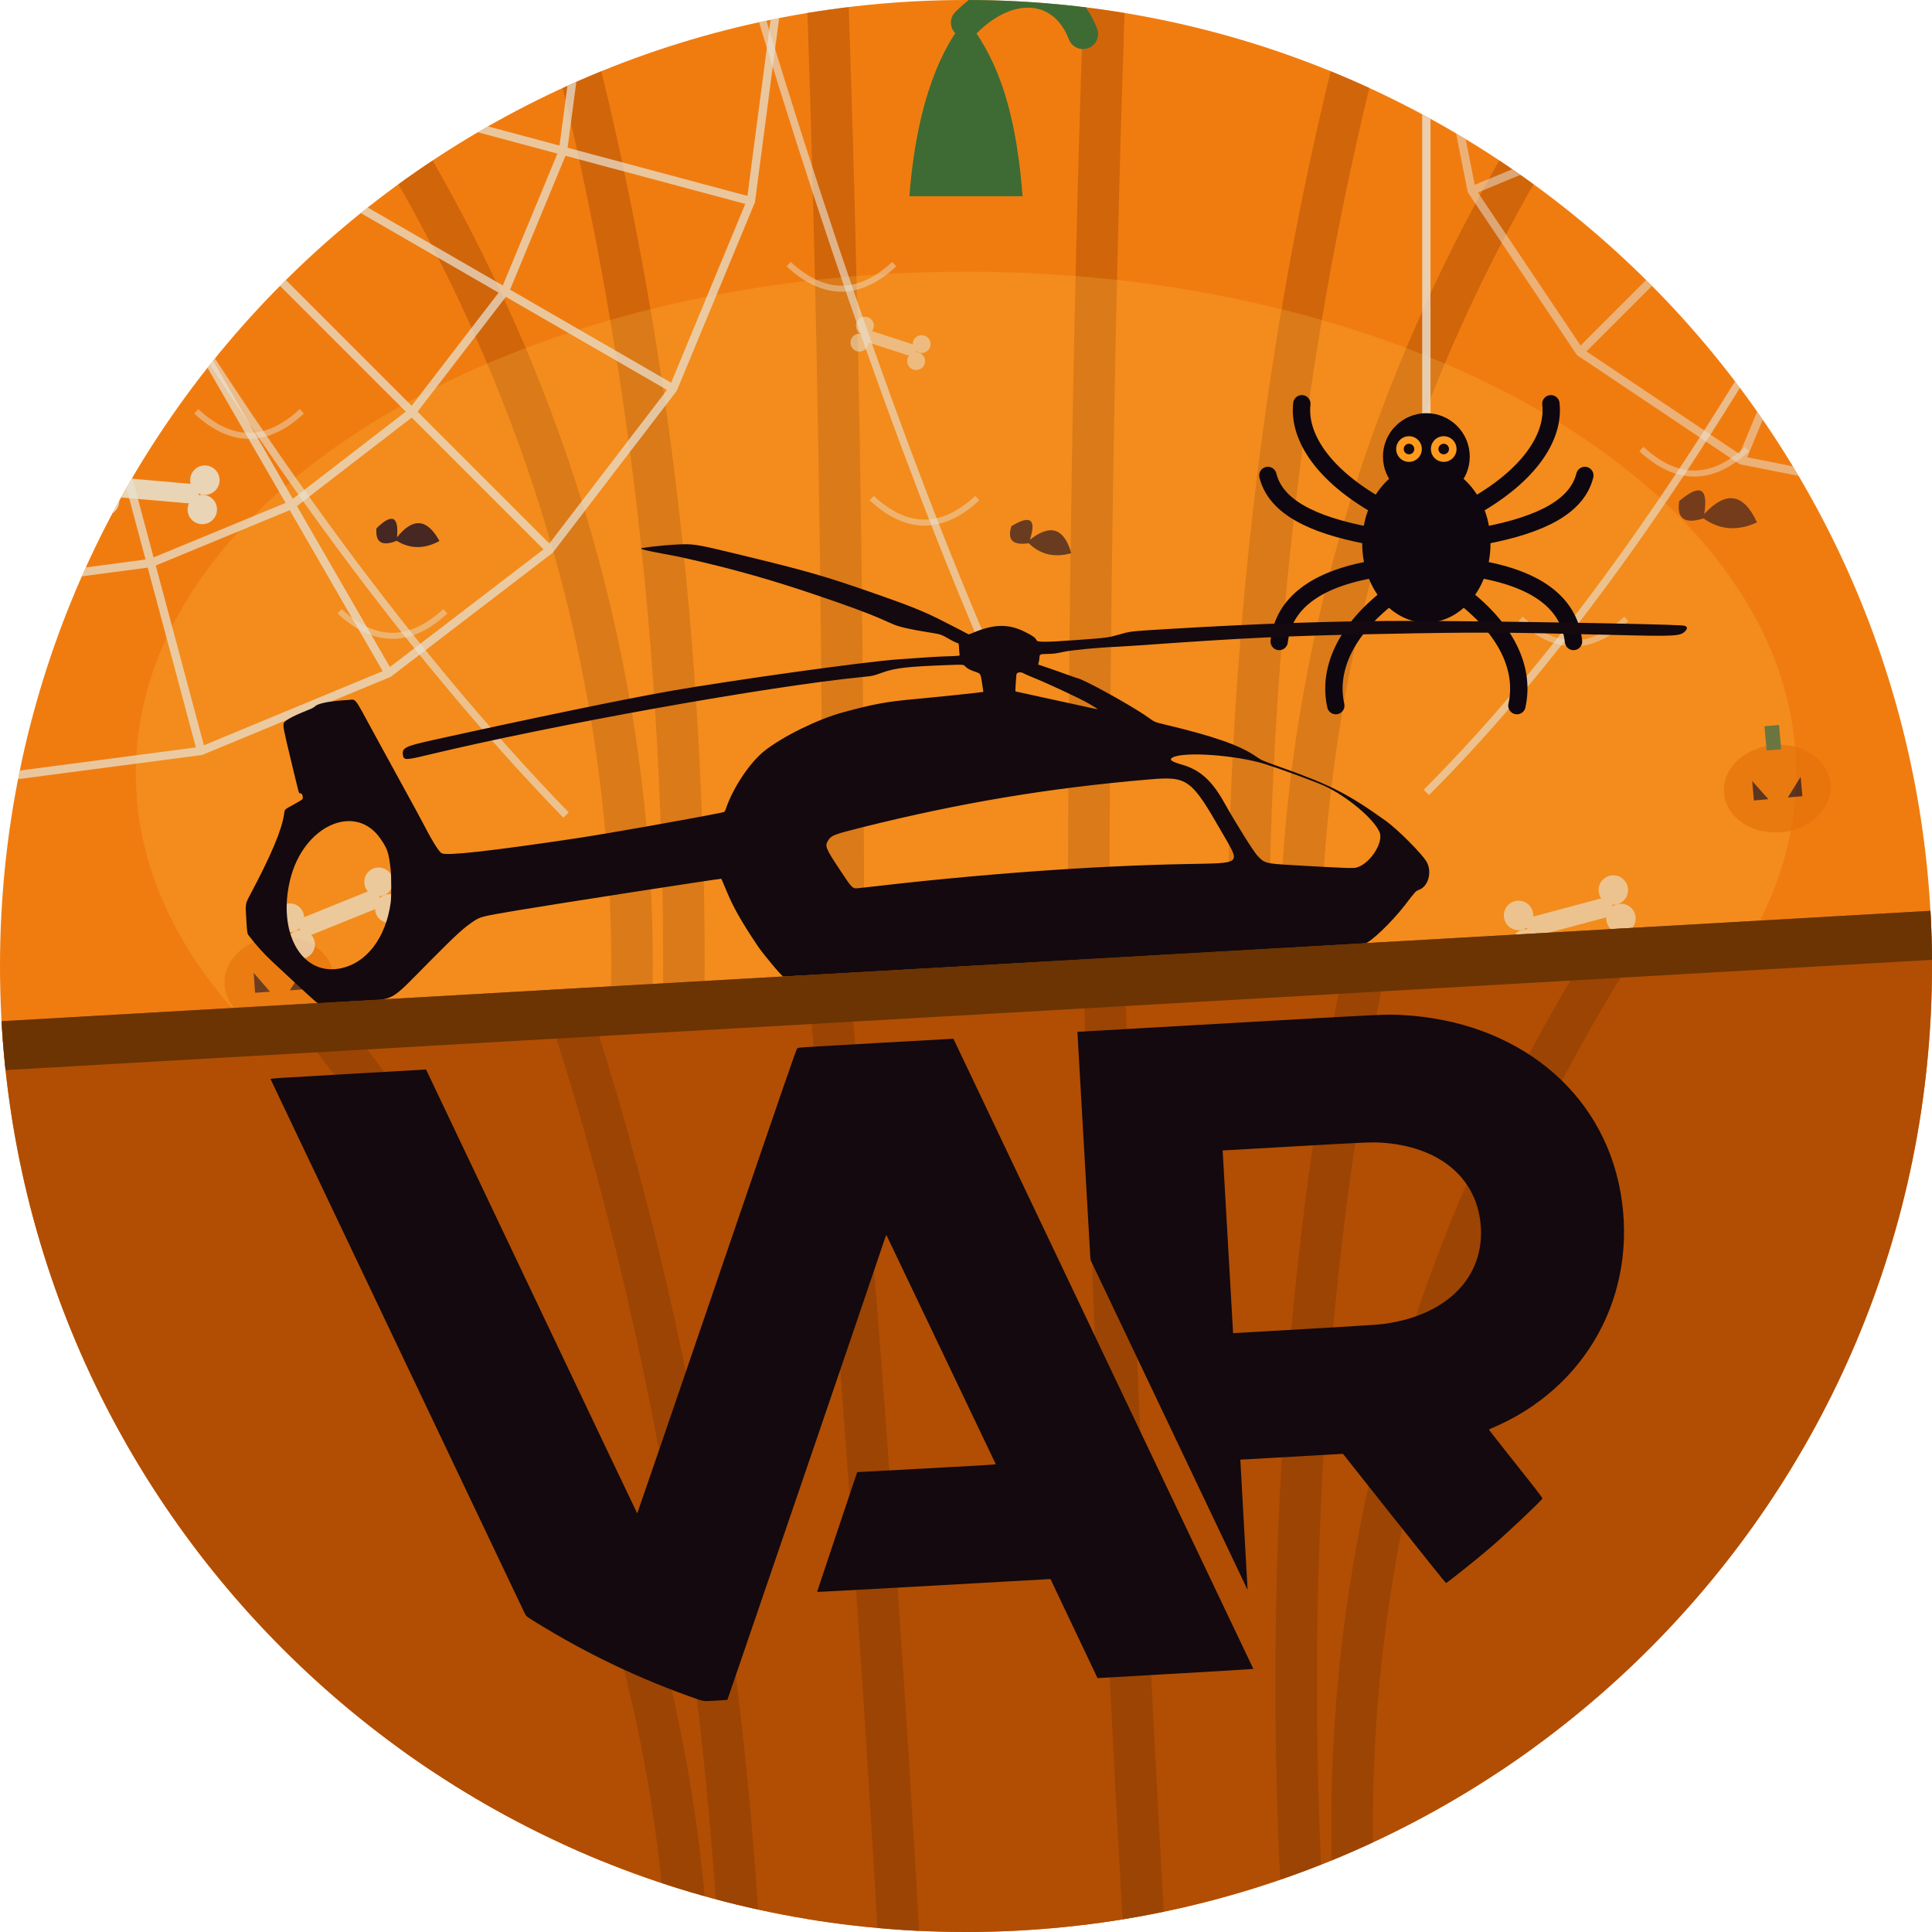
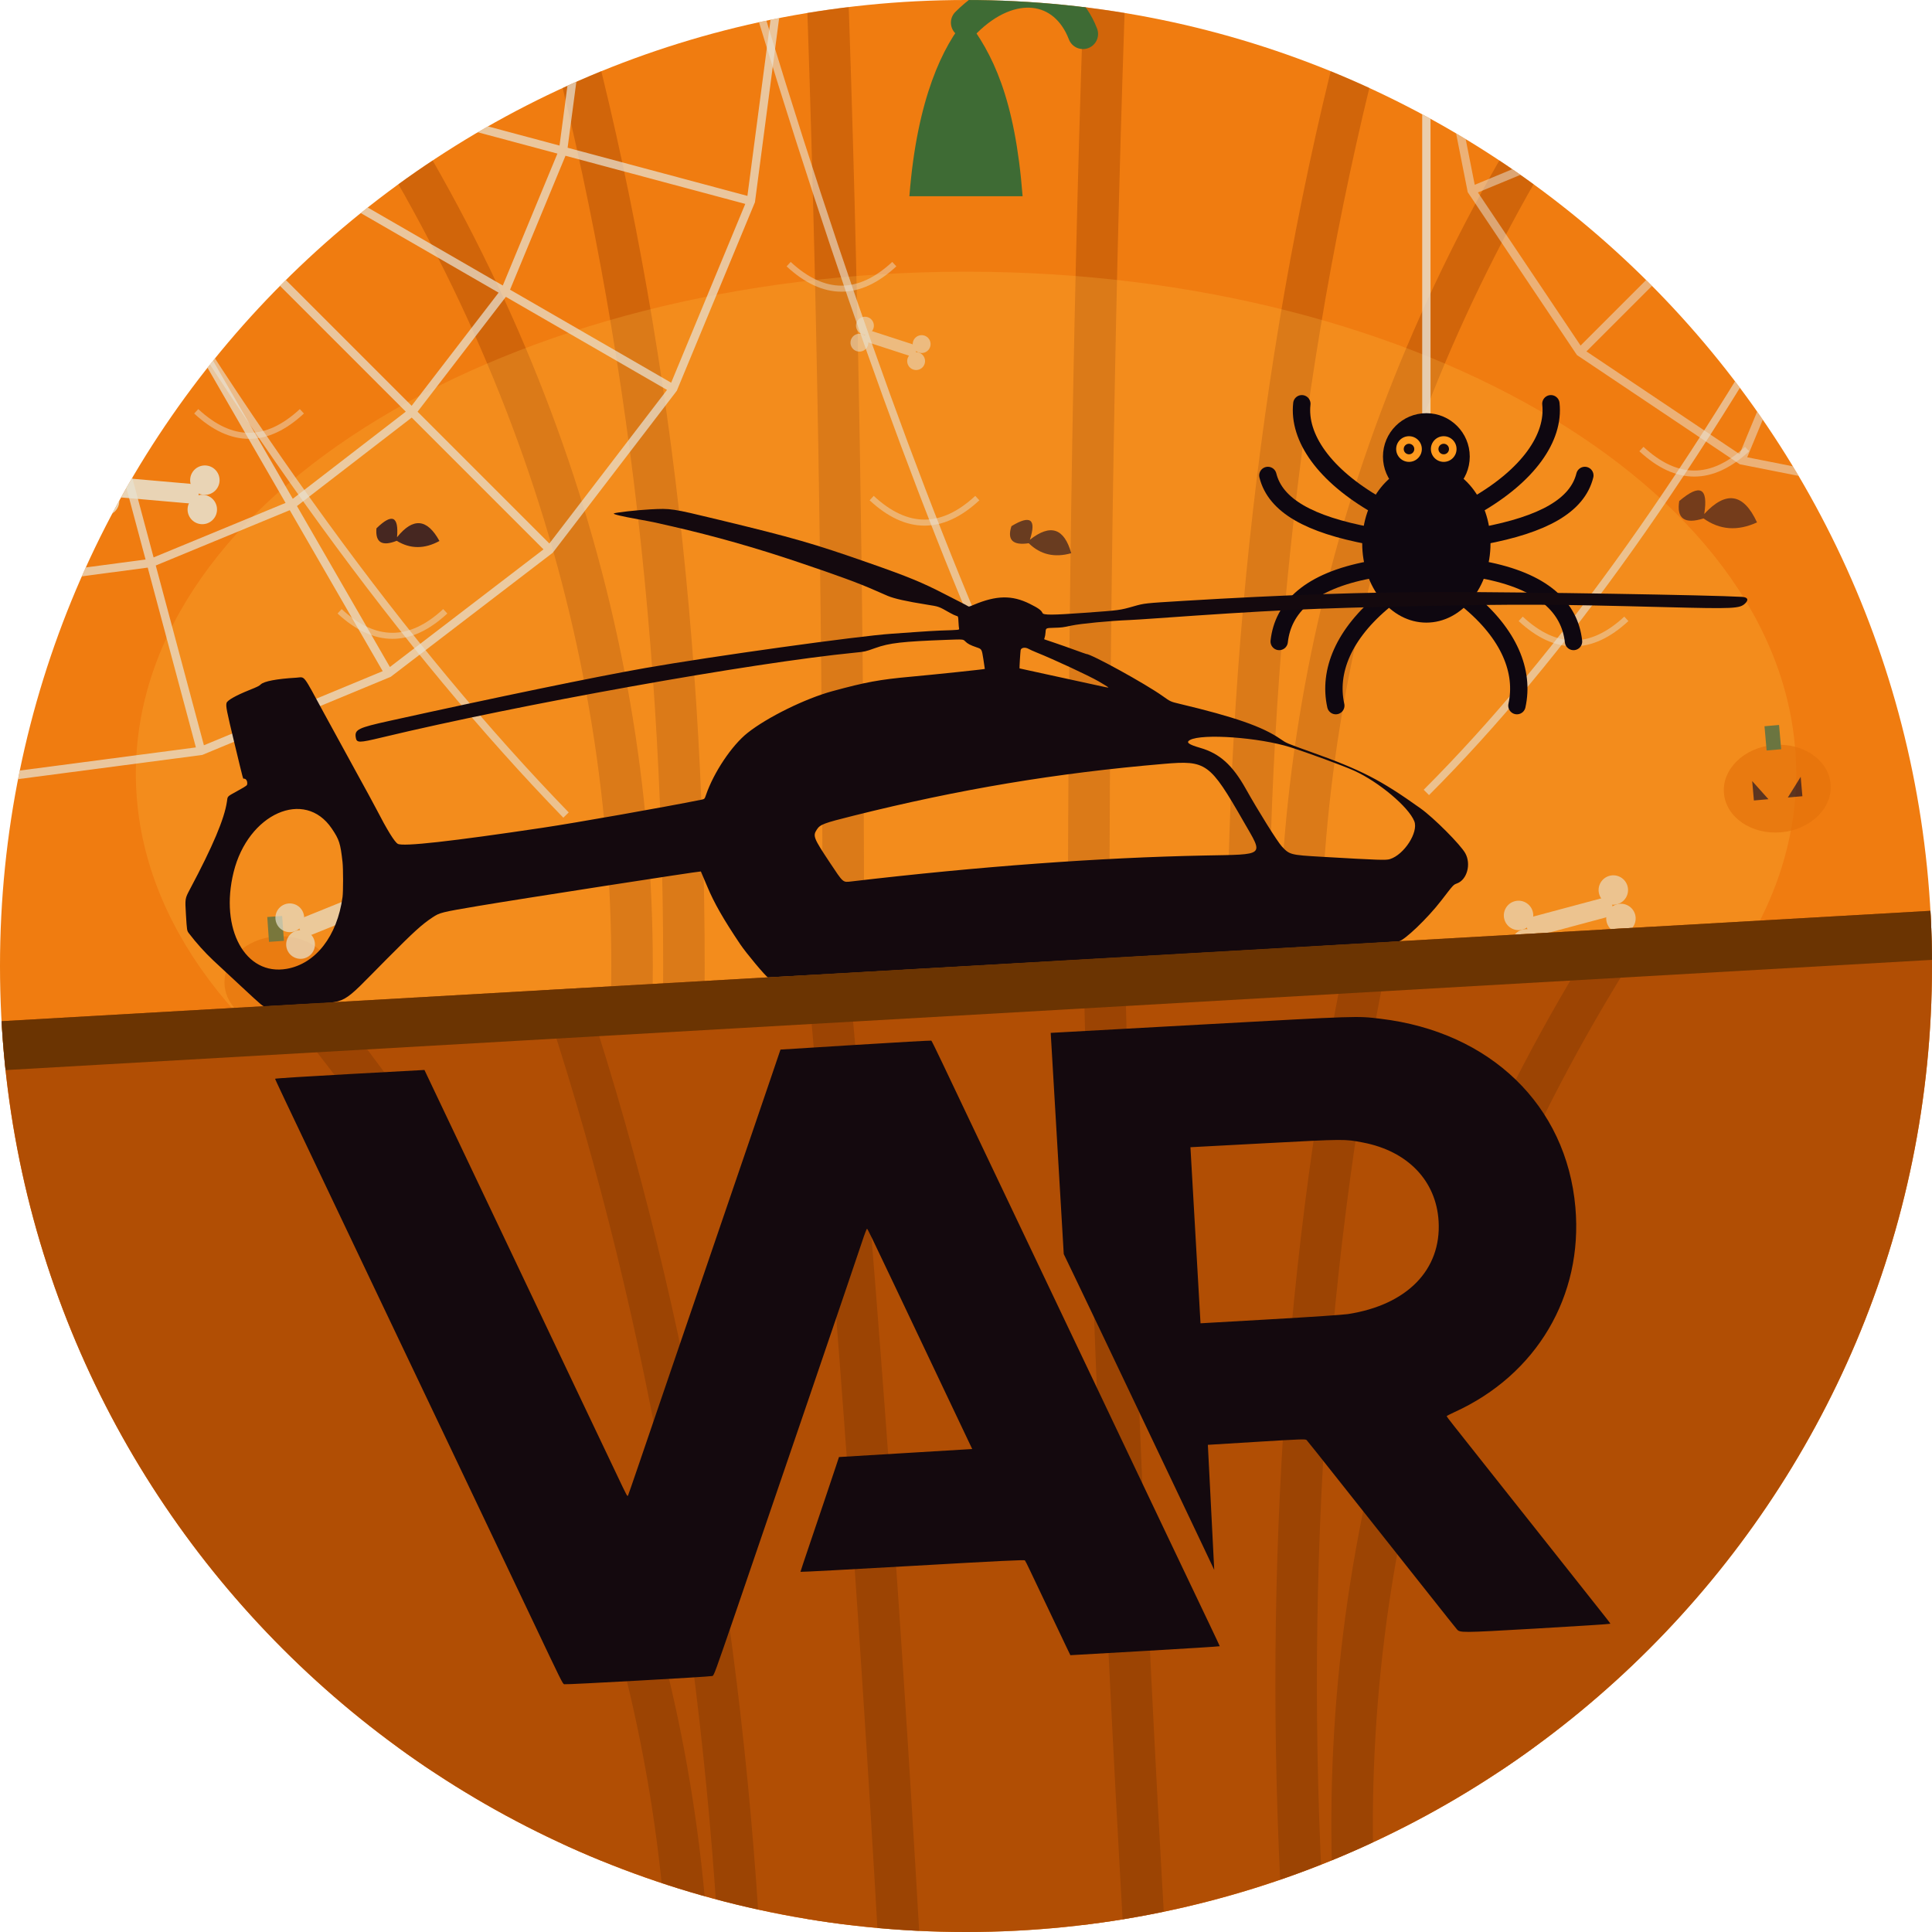
<svg xmlns="http://www.w3.org/2000/svg" viewBox="0 0 512 512" width="512" height="512">
  <defs>
    <clipPath id="h101">
      <circle cx="256" cy="256" r="256" />
    </clipPath>
  </defs>
  <g clip-path="url(#h101)">
    <circle cx="256" cy="256" r="256" fill="#F07C10" />
    <path d="M73,-10 C199,154 199,358 73,522" fill="none" stroke="#B14E04" stroke-width="11" opacity=".5" stroke-linecap="round" />
    <path d="M146,-10 C193,154 193,358 146,522" fill="none" stroke="#B14E04" stroke-width="11" opacity=".5" stroke-linecap="round" />
    <path d="M219,-10 C225,154 225,358 219,522" fill="none" stroke="#B14E04" stroke-width="11" opacity=".5" stroke-linecap="round" />
    <path d="M293,-10 C287,154 287,358 293,522" fill="none" stroke="#B14E04" stroke-width="11" opacity=".5" stroke-linecap="round" />
    <path d="M366,-10 C319,154 319,358 366,522" fill="none" stroke="#B14E04" stroke-width="11" opacity=".5" stroke-linecap="round" />
    <path d="M439,-10 C313,154 313,358 439,522" fill="none" stroke="#B14E04" stroke-width="11" opacity=".5" stroke-linecap="round" />
    <ellipse cx="256" cy="205" rx="220" ry="133" fill="#FFC24A" opacity=".22" />
    <g transform="translate(256,22)">
      <path d="M-15,30 C-13,4 -6,-10 0,-17 C7,-8 13,4 15,30 Z" fill="#3E6B34" />
      <path d="M0,-16 C12,-28 26,-26 31,-13" fill="none" stroke="#3E6B34" stroke-width="8" stroke-linecap="round" />
    </g>
    <defs>
      <clipPath id="o98">
        <rect x="-512" y="-512" width="1536" height="768" transform="rotate(-3.275 256 256)" />
      </clipPath>
    </defs>
    <g clip-path="url(#o98)">
      <g stroke="#E8E2D4" stroke-width="2.2" fill="none" opacity=".72">
        <path d="M0,0 L206.0,0.0 M0,0 L199.0,53.3 M0,0 L178.4,103.0 M0,0 L145.7,145.7 M0,0 L103.0,178.4 M0,0 L53.3,199.0 M0,0 L0.0,206.0 M51.5,0.0 L49.7,13.3 L44.6,25.7 L36.4,36.4 L25.8,44.6 L13.3,49.7 L0.0,51.5 M103.0,0.0 L99.5,26.7 L89.2,51.5 L72.8,72.8 L51.5,89.2 L26.7,99.5 L0.0,103.0 M154.5,0.0 L149.2,40.0 L133.8,77.2 L109.2,109.2 L77.3,133.8 L40.0,149.2 L0.0,154.5 M206.0,0.0 L199.0,53.3 L178.4,103.0 L145.7,145.7 L103.0,178.4 L53.3,199.0 L0.0,206.0" />
      </g>
      <g stroke="#E8E2D4" stroke-width="2.2" fill="none" opacity=".52">
        <path d="M512,0 L512.0,132.0 M512,0 L461.5,122.0 M512,0 L418.7,93.3 M512,0 L390.0,50.5 M512,0 L380.0,0.0 M512.0,44.0 L495.2,40.7 L480.9,31.1 L471.3,16.8 L468.0,0.0 M512.0,88.0 L478.3,81.3 L449.8,62.2 L430.7,33.7 L424.0,0.0 M512.0,132.0 L461.5,122.0 L418.7,93.3 L390.0,50.5 L380.0,0.0" />
      </g>
      <path d="M22,40 Q86,150 150,216" fill="none" stroke="#E8E2D4" stroke-width="2" opacity=".62" />
      <path d="M52,109 Q66,122 80,109" fill="none" stroke="#E8E2D4" stroke-width="1.6" opacity=".45" />
      <path d="M90,162 Q104,175 118,162" fill="none" stroke="#E8E2D4" stroke-width="1.6" opacity=".45" />
      <path d="M198,-8 Q235,116 272,196" fill="none" stroke="#E8E2D4" stroke-width="2" opacity=".62" />
      <path d="M209,70 Q223,83 237,70" fill="none" stroke="#E8E2D4" stroke-width="1.6" opacity=".45" />
      <path d="M231,132 Q245,145 259,132" fill="none" stroke="#E8E2D4" stroke-width="1.6" opacity=".45" />
      <path d="M486,58 Q432,156 378,210" fill="none" stroke="#E8E2D4" stroke-width="2" opacity=".62" />
      <path d="M435,119 Q449,132 463,119" fill="none" stroke="#E8E2D4" stroke-width="1.6" opacity=".45" />
      <path d="M403,164 Q417,177 431,164" fill="none" stroke="#E8E2D4" stroke-width="1.6" opacity=".45" />
      <g transform="translate(236,91) scale(0.79) rotate(18)" opacity="0.55">
        <g fill="#E8E2D0">
          <rect x="-9" y="-2" width="18" height="4" rx="2" />
          <circle cx="-10" cy="-3" r="3" />
          <circle cx="-10" cy="3" r="3" />
          <circle cx="10" cy="-3" r="3" />
          <circle cx="10" cy="3" r="3" />
        </g>
      </g>
      <g transform="translate(476,4) scale(1.06) rotate(6)" opacity="0.57">
        <g fill="#E8E2D0">
          <rect x="-9" y="-2" width="18" height="4" rx="2" />
          <circle cx="-10" cy="-3" r="3" />
          <circle cx="-10" cy="3" r="3" />
          <circle cx="10" cy="-3" r="3" />
          <circle cx="10" cy="3" r="3" />
        </g>
      </g>
      <g transform="translate(74,260) scale(1.32) rotate(-4)" opacity="0.62">
        <ellipse cx="0" cy="0" rx="11" ry="9" fill="#E5720A" />
        <rect x="-1.5" y="-13" width="3" height="5" fill="#2E6B4F" />
        <path d="M-5,-2 l3,4 l-3,0 z M5,-2 l-3,4 l3,0 z" fill="#1A0E22" />
      </g>
      <g transform="translate(41,130) scale(1.30) rotate(5)" opacity="0.86">
        <g fill="#E8E2D0">
          <rect x="-9" y="-2" width="18" height="4" rx="2" />
          <circle cx="-10" cy="-3" r="3" />
          <circle cx="-10" cy="3" r="3" />
          <circle cx="10" cy="-3" r="3" />
          <circle cx="10" cy="3" r="3" />
        </g>
      </g>
      <g transform="translate(416,243) scale(1.30) rotate(-15)" opacity="0.64">
        <g fill="#E8E2D0">
          <rect x="-9" y="-2" width="18" height="4" rx="2" />
          <circle cx="-10" cy="-3" r="3" />
          <circle cx="-10" cy="3" r="3" />
          <circle cx="10" cy="-3" r="3" />
          <circle cx="10" cy="3" r="3" />
        </g>
      </g>
      <g transform="translate(471,209) scale(1.29) rotate(-5)" opacity="0.69">
        <ellipse cx="0" cy="0" rx="11" ry="9" fill="#E5720A" />
        <rect x="-1.5" y="-13" width="3" height="5" fill="#2E6B4F" />
        <path d="M-5,-2 l3,4 l-3,0 z M5,-2 l-3,4 l3,0 z" fill="#1A0E22" />
      </g>
      <g transform="translate(90,242) scale(1.27) rotate(-22)" opacity="0.70">
        <g fill="#E8E2D0">
          <rect x="-9" y="-2" width="18" height="4" rx="2" />
          <circle cx="-10" cy="-3" r="3" />
          <circle cx="-10" cy="3" r="3" />
          <circle cx="10" cy="-3" r="3" />
          <circle cx="10" cy="3" r="3" />
        </g>
      </g>
      <g transform="translate(111,141) scale(0.94) rotate(5)" opacity="0.80">
        <path d="M-12,0 q6,-7 6,2 q6,-9 12,0 q-6,4 -12,1 q-6,3 -6,-3 z" fill="#1A0E22" />
      </g>
      <g transform="translate(314,249) scale(1.01) rotate(3)" opacity="0.63">
        <path d="M-12,0 q6,-7 6,2 q6,-9 12,0 q-6,4 -12,1 q-6,3 -6,-3 z" fill="#1A0E22" />
      </g>
      <g transform="translate(279,143) scale(0.96) rotate(18)" opacity="0.64">
        <path d="M-12,0 q6,-7 6,2 q6,-9 12,0 q-6,4 -12,1 q-6,3 -6,-3 z" fill="#1A0E22" />
      </g>
      <g transform="translate(459,135) scale(1.18) rotate(9)" opacity="0.58">
        <path d="M-12,0 q6,-7 6,2 q6,-9 12,0 q-6,4 -12,1 q-6,3 -6,-3 z" fill="#1A0E22" />
      </g>
      <g transform="translate(146,-11) scale(1.26) rotate(-1)" opacity="0.84">
        <path d="M-12,0 q6,-7 6,2 q6,-9 12,0 q-6,4 -12,1 q-6,3 -6,-3 z" fill="#1A0E22" />
      </g>
      <g transform="translate(378,0)">
        <g>
          <line x1="0" y1="0" x2="0" y2="118" stroke="#E8E2D4" stroke-width="2.2" opacity=".8" />
          <g transform="translate(0,140)">
            <ellipse cx="0" cy="4" rx="17" ry="21" fill="#0E0710" />
            <circle cx="0" cy="-19" r="11.5" fill="#0E0710" />
            <g stroke="#0E0710" stroke-width="4.6" stroke-linecap="round" fill="none">
              <path d="M-13,-6 C-27,-14 -34,-24 -33,-33" />
              <path d="M-15,2 C-31,-1 -40,-6 -42,-14" />
              <path d="M-15,11 C-31,14 -38,21 -39,30" />
              <path d="M-11,19 C-22,28 -26,38 -24,47" />
              <path d="M13,-6 C27,-14 34,-24 33,-33" />
              <path d="M15,2 C31,-1 40,-6 42,-14" />
              <path d="M15,11 C31,14 38,21 39,30" />
              <path d="M11,19 C22,28 26,38 24,47" />
            </g>
            <circle cx="-4.6" cy="-21" r="3.4" fill="#FF9A1E" />
            <circle cx="4.6" cy="-21" r="3.4" fill="#FF9A1E" />
            <circle cx="-4.6" cy="-21" r="1.4" fill="#14090E" />
            <circle cx="4.6" cy="-21" r="1.4" fill="#14090E" />
          </g>
        </g>
      </g>
    </g>
    <defs>
      <clipPath id="f99">
        <rect x="-512" y="256" width="1536" height="1024" transform="rotate(-3.275 256 256)" />
      </clipPath>
    </defs>
    <g clip-path="url(#f99)">
      <g transform="rotate(-3.275 256 256)">
        <g transform="translate(0,256)">
          <rect x="-512" y="0" width="1536" height="1024" fill="#B14E04" />
          <path d="M73,-10 C199,154 199,358 73,522" fill="none" stroke="#7E3603" stroke-width="11" opacity=".42" stroke-linecap="round" />
          <path d="M146,-10 C193,154 193,358 146,522" fill="none" stroke="#7E3603" stroke-width="11" opacity=".42" stroke-linecap="round" />
          <path d="M219,-10 C225,154 225,358 219,522" fill="none" stroke="#7E3603" stroke-width="11" opacity=".42" stroke-linecap="round" />
          <path d="M293,-10 C287,154 287,358 293,522" fill="none" stroke="#7E3603" stroke-width="11" opacity=".42" stroke-linecap="round" />
          <path d="M366,-10 C319,154 319,358 366,522" fill="none" stroke="#7E3603" stroke-width="11" opacity=".42" stroke-linecap="round" />
          <path d="M439,-10 C313,154 313,358 439,522" fill="none" stroke="#7E3603" stroke-width="11" opacity=".42" stroke-linecap="round" />
        </g>
      </g>
    </g>
-     <g fill="#14090E" transform="translate(65.00,144.25) scale(0.382)">
+     <g fill="#14090E" transform="translate(49.00,134.89) scale(0.414)">
      <path d="M35.7 305.27C27.86 297.99 20 290.67 18.23 289.02C12.94 284.07 7.26 277.76 2.59 271.63C1.3 269.94 1.3 269.94 0.67 259.67C0.04 249.4 0.04 249.4 3.21 243.43C17.85 215.93 25.31 198.26 26.9 187.33C27.45 183.58 26.65 184.36 34.25 180.13C39.92 176.97 39.91 176.98 39.91 175.49C39.91 173.85 39.02 172.61 37.83 172.6C37.11 172.6 37.81 175.22 31.69 149.81C26.64 128.87 26.11 126.2 26.67 124.15C27.12 122.49 32.62 119.37 41.13 115.95C46.53 113.78 47.49 113.3 48.58 112.26C50.67 110.26 58.97 108.69 71.24 107.99C77.19 107.64 74.98 104.81 89.29 131.15C96.15 143.79 105.73 161.29 110.57 170.04C115.41 178.79 120.75 188.62 122.44 191.88C129.48 205.52 134.23 213.21 136.29 214.34C139.72 216.22 170.18 212.83 229.23 204.01C250.02 200.91 306.75 190.88 330.23 186.17C332.66 185.68 332.66 185.68 333.54 183.12C338.5 168.63 350.1 151.3 360.17 143.32C372.8 133.3 397.13 121.34 414.41 116.63C435.84 110.79 444.66 109.17 464.81 107.34C479.81 105.98 511.76 102.62 512.05 102.38C512.08 102.36 511.65 99.49 511.1 96.01C510.1 89.68 510.1 89.68 506.87 88.58C502.65 87.13 501 86.26 499.45 84.67C498.18 83.37 498.18 83.37 487.88 83.75C459.05 84.82 451.08 85.73 441.9 89.01C435.4 91.33 435.45 91.31 428.8 91.97C362.81 98.45 214.12 125.11 126.21 146.21C111.13 149.83 109.91 149.82 109.35 146.09C108.62 141.18 110.96 140.04 130.7 135.68C199.78 120.43 262.82 107.4 294.63 101.81C336.98 94.36 431.41 81.22 452.54 79.84C455.13 79.67 462.05 79.18 467.91 78.75C473.77 78.33 480.74 77.91 483.41 77.82C496.02 77.41 495.76 77.44 495.55 76.49C495.44 76.03 495.28 74.08 495.18 72.17C495.01 68.69 495.01 68.69 493.75 68.38C493.06 68.2 491.24 67.34 489.71 66.47C482.4 62.32 482.87 62.48 475.05 61.23C461.69 59.09 454.17 57.41 449.82 55.59C448.42 55 444.91 53.47 442.02 52.19C431.61 47.57 418.28 42.66 392.8 34.08C364.87 24.67 339.59 17.5 311.76 11.09C299.95 8.37 299.99 8.38 290.21 6.6C279.38 4.63 274.04 3.36 274.55 2.87C275.14 2.3 289.73 0.65 297.88 0.23C311.16 -0.46 311.55 -0.4 341.15 6.74C389.7 18.46 402.15 22.04 437.97 34.58C462.99 43.33 472.02 47.05 486.52 54.55C489.7 56.2 494.13 58.47 496.36 59.59C498.58 60.72 500.74 61.86 501.14 62.13C501.87 62.62 501.89 62.62 504.82 61.38C519.4 55.23 529.43 55.03 540.79 60.69C546.35 63.46 548.17 64.78 548.98 66.6C549.58 67.97 555.31 67.94 575.92 66.45C598.39 64.83 598.39 64.83 607.34 62.29C614.29 60.32 614.14 60.33 639.56 58.79C703.41 54.93 756.26 53.13 806.36 53.13C858.12 53.13 977.54 55.09 996.82 56.26C1000.43 56.48 1001.17 58.14 998.71 60.49C995.29 63.76 991.43 63.94 948.73 62.85C873.08 60.91 856.08 60.83 788.97 62.17C722.22 63.5 694.67 64.8 620.01 70.11C613.86 70.55 607 70.98 604.77 71.07C591.89 71.59 573.5 73.35 567.47 74.64C561.97 75.82 561.32 75.9 556.36 76.04C551.11 76.19 551.11 76.19 550.94 78.75C550.84 80.16 550.57 81.77 550.34 82.33C550.01 83.11 549.99 83.38 550.24 83.47C550.42 83.53 553.42 84.55 556.9 85.72C560.39 86.9 566.25 88.96 569.93 90.32C573.61 91.67 576.74 92.77 576.89 92.77C580.14 92.77 614.7 111.79 625.81 119.69C630.93 123.34 630.93 123.34 636.87 124.75C672.02 133.12 689.95 139.38 701.29 147.24C705.18 149.93 705.18 149.93 720.24 155.31C752.95 166.98 765.35 173.35 790.99 191.66C799.5 197.73 816.67 214.97 819.64 220.42C823.42 227.36 820.75 237.21 814.42 239.63C811.9 240.59 812.26 240.2 804.25 250.61C795.46 262.02 780.6 276.24 776.87 276.82C775.66 277 373.53 299.94 373.25 299.84C371.87 299.33 359.32 284.34 355.46 278.59C344.66 262.51 338.75 252.16 334.39 241.69C332.21 236.45 330.36 232.1 330.28 232.02C329.97 231.71 213.68 249.73 187.97 254.08C164.08 258.12 163.13 258.35 158.5 261.43C151.54 266.06 146.73 270.44 129.11 288.18C98.73 318.77 105.03 315.29 77.25 316.85C63.91 317.61 52.31 318.29 51.48 318.37C49.96 318.52 49.96 318.52 35.7 305.27ZM65.16 294.35C83.73 291.12 97.51 273.39 100.91 248.38C101.38 244.97 101.37 230.17 100.9 226C99.56 213.99 98.8 211.61 94.02 204.55C76.64 178.83 40.43 194.92 31.18 232.47C22.2 268.91 38.7 298.96 65.16 294.35ZM426.51 238.42C508.82 228.76 585.47 223.14 652.64 221.81C692.24 221.03 690.56 222.48 677.71 200.11C656.08 162.43 653.86 160.82 626.75 163.14C557.73 169.02 495.94 179.34 427.86 196.36C408.78 201.13 406.7 201.91 404.56 205.13C401.84 209.25 402.31 210.47 412.79 226.27C421.54 239.45 421.09 239.05 426.51 238.42ZM771.34 224.12C780.47 221.3 789.76 206.88 786.96 199.86C783.31 190.7 764.16 174.62 748.38 167.48C741.64 164.43 718.63 155.97 707.64 152.51C687.74 146.23 651.12 143.59 643.34 147.88C640.63 149.37 642.43 150.74 649.96 152.91C662.3 156.47 670.56 163.87 679.03 178.98C687.23 193.6 699.29 212.89 702.16 215.99C707.1 221.32 707.66 221.47 727.59 222.62C764.71 224.76 768.81 224.9 771.34 224.12ZM591.15 114.24C591.15 114.08 588 112.11 584.82 110.28C578.3 106.55 556.35 96.34 545.07 91.8C543.08 91 540.82 89.97 540.03 89.52C537.82 88.26 535.19 88.74 534.96 90.44C534.72 92.22 534.14 101.92 534.27 102.04C534.33 102.09 541.55 103.67 550.3 105.55C559.05 107.43 571.61 110.17 578.21 111.63C589.8 114.19 591.15 114.47 591.15 114.24Z" fill-rule="evenodd" />
    </g>
    <g transform="translate(256,256) rotate(-3.275)">
      <rect x="-614.4" y="0" width="1228.8" height="13" fill="#6B3402" />
    </g>
    <g transform="rotate(-3.275 256 256)">
      <defs>
        <clipPath id="wc100">
          <circle cx="256" cy="256" r="249.00" />
        </clipPath>
      </defs>
      <g clip-path="url(#wc100)">
-         <g fill="#14090E" transform="translate(70.26,275.00) scale(0.35591)">
-           <path d="M289.74 479.69C249.1 462.82 211.02 441.92 174.82 416.64C167.25 411.34 167.25 411.34 166.37 409.23C162.93 400.93 0.18 1.51 0.07 1.11C-0.06 0.62 2.84 0.59 58.01 0.59L116.09 0.59L185.06 170.03C222.99 263.22 254.1 339.51 254.19 339.56C254.28 339.61 285.4 263.37 323.34 170.12C384.28 20.39 392.41 0.59 392.96 0.59C393.29 0.59 393.7 0.46 393.87 0.29C394.06 0.1 413.57 0.02 451.79 0.07L509.42 0.15L544.76 86.85C564.2 134.53 608.31 242.75 642.78 327.34C677.26 411.92 705.52 481.23 705.59 481.35C705.67 481.47 679.54 481.57 647.54 481.57L589.35 481.57L573.97 443.75L558.58 405.93L471.57 405.85C423.71 405.81 384.55 405.68 384.54 405.56C384.54 405.44 392.39 385.74 402 361.78L419.45 318.23L471.2 318.41C515.7 318.56 522.93 318.53 522.79 318.17C522.7 317.94 506.67 278.74 487.17 231.05C467.67 183.37 451.59 144.02 451.43 143.62C451.18 142.97 450.83 143.66 448.49 149.51C443.95 160.87 401.02 266.69 388.38 297.7C381.77 313.92 368.25 347.1 358.35 371.42C348.45 395.75 334.26 430.59 326.81 448.84L313.26 482.01L304.45 482.08C295.64 482.14 295.64 482.14 289.74 479.69ZM816.71 375.56L781.33 325.28L743.07 325.27L704.81 325.27L704.73 373.84L704.66 422.41L653.27 296.34L601.89 170.27L601.89 85.28L601.89 0.29L714.76 0.3C833.83 0.3 832.21 0.29 844 1.6C928.95 11.07 989.75 66.44 998.79 142.58C1007.87 219.03 965.21 287.28 892.44 312.78C891.58 313.08 890.89 313.43 890.89 313.56C890.89 313.69 899.25 325.68 909.48 340.21C925.33 362.72 928.01 366.68 927.69 367.07C925.15 370.14 900.18 391.1 887.5 400.82C876.27 409.42 854.38 424.97 852.46 425.7C852.24 425.79 838.37 406.35 816.71 375.56ZM814.95 230.6C864.01 227.69 894.92 200 893.44 160.28C892.13 125.15 865.53 100.73 822.91 95.56C816.39 94.77 809.35 94.67 758.26 94.67L704.81 94.66L704.81 162.78L704.81 230.91L757.37 230.9C789.22 230.9 811.91 230.78 814.95 230.6Z" fill-rule="evenodd" />
+         <g fill="#14090E" transform="translate(71.50,275.00) scale(0.34501)">
+           <path d="M195.1 478.09C193.93 477.63 193.3 476.14 173.69 427.85C169.31 417.07 161.96 399.04 157.36 387.77C144.85 357.16 130.53 321.99 124.7 307.6C121.86 300.58 116.25 286.82 112.24 277.02C99.77 246.52 89.4 221.12 84.01 207.84C76.29 188.85 63.1 156.48 36.82 92.04C5.35 14.87 0 1.67 0 1.08C0 0.81 25.85 0.66 57.45 0.74L114.9 0.89L119.73 12.77C122.38 19.3 128.74 34.93 133.87 47.51C145.14 75.16 159.52 110.48 170.14 136.58C174.45 147.19 182.06 165.9 187.05 178.15C196.26 200.76 206.8 226.67 220.74 260.99C224.99 271.44 230.49 284.93 232.96 290.97C235.43 297.02 240.44 309.31 244.09 318.29C251.9 337.51 251.75 337.2 252.42 336.01C252.69 335.53 256.69 325.8 261.33 314.39C269.84 293.41 277.55 274.47 295.12 231.29C300.44 218.23 308.05 199.52 312.04 189.73C318.74 173.26 325.93 155.59 346.48 105.11C350.8 94.49 358.42 75.79 363.41 63.54C368.4 51.29 376.16 32.19 380.66 21.08L388.83 0.89L446.64 0.59C478.44 0.43 504.66 0.45 504.91 0.64C505.16 0.82 508.67 9.11 512.7 19.04C516.73 28.98 524.11 47.13 529.11 59.38C541.84 90.6 555.55 124.24 565.9 149.64C570.75 161.56 578.1 179.6 582.23 189.73C586.36 199.85 593.99 218.56 599.17 231.29C604.36 244.03 612.91 265.01 618.18 277.91C633.59 315.68 644.01 341.24 650.83 358.08C654.35 366.73 659.95 380.49 663.29 388.66C666.63 396.82 673.22 412.99 677.95 424.58C682.68 436.18 689.46 452.8 693.03 461.52C696.6 470.24 699.52 477.52 699.52 477.7C699.52 477.88 673.66 478.03 642.04 478.03L584.56 478.03L581.68 471.05C577.2 460.19 560.23 418.53 557.18 410.93C555.68 407.17 554.19 403.76 553.87 403.36C553.42 402.77 535.39 402.61 467.27 402.61C419.95 402.61 381.24 402.46 381.24 402.26C381.24 402.07 384.56 393.72 388.61 383.71C396.8 363.5 408.21 335.11 412.82 323.49L415.81 315.92L467.08 315.77L518.34 315.62L513.87 304.63C511.41 298.59 505.44 283.89 500.59 271.97C495.75 260.05 487.88 240.68 483.1 228.92C478.32 217.16 470.83 198.72 466.45 187.95C450.59 148.87 447.82 142.25 447.34 142.09C447.07 142 445.2 146.13 443.18 151.28C441.16 156.42 434.67 172.52 428.75 187.05C422.83 201.59 414.81 221.36 410.93 231C407.04 240.63 399.56 259.07 394.3 271.97C376.24 316.27 366.82 339.41 358.64 359.56C345.14 392.83 338.8 408.42 330.37 429.04C311.03 476.38 310.36 477.95 309.1 478.28C307.23 478.79 196.4 478.6 195.1 478.09ZM881.95 474.91C879.81 472 876.03 466.65 856.48 438.84C852.23 432.79 840.49 416.09 830.38 401.72C820.26 387.35 807.21 368.78 801.36 360.45C784.84 336.91 776.14 324.62 775.21 323.48C774.4 322.5 772.01 322.45 736.79 322.59L699.23 322.74L698.93 370.83L698.63 418.92L690.21 398.15C685.57 386.72 677.74 367.49 672.81 355.4C667.87 343.32 660.52 325.28 656.47 315.32C652.42 305.36 644.8 286.65 639.54 273.75C634.28 260.85 625.94 240.41 621.01 228.33C616.08 216.24 608.68 198.2 604.57 188.24L597.09 170.13L596.94 85.03L596.79 -0.07L711.55 0.16C835.48 0.41 832.04 0.32 850.36 3.58C934.1 18.49 989.12 78.21 991.5 156.77C993.56 225.09 954.38 283.51 889.7 308.51C886.35 309.81 883.62 311.05 883.61 311.28C883.61 311.67 888.25 318.33 910.61 350.06C915.44 356.92 922.68 367.21 926.69 372.92C930.71 378.64 938.14 389.19 943.21 396.38C948.28 403.56 955.61 413.98 959.5 419.54C963.39 425.09 972.96 438.72 980.78 449.82C999.57 476.5 1000 477.12 1000 477.61C1000 477.84 973.95 478.03 942.12 478.03C884.24 478.03 884.24 478.03 881.95 474.91ZM812.44 228.62C858.16 224.16 885.99 198.77 885.99 161.52C885.99 130.34 865.44 106.28 831.53 97.74C817.42 94.19 818.24 94.23 756.09 93.98L698.93 93.75L698.93 161.48L698.93 229.22L752.61 229.22C784.27 229.22 808.81 228.97 812.44 228.62Z" fill-rule="evenodd" />
        </g>
      </g>
    </g>
  </g>
</svg>
